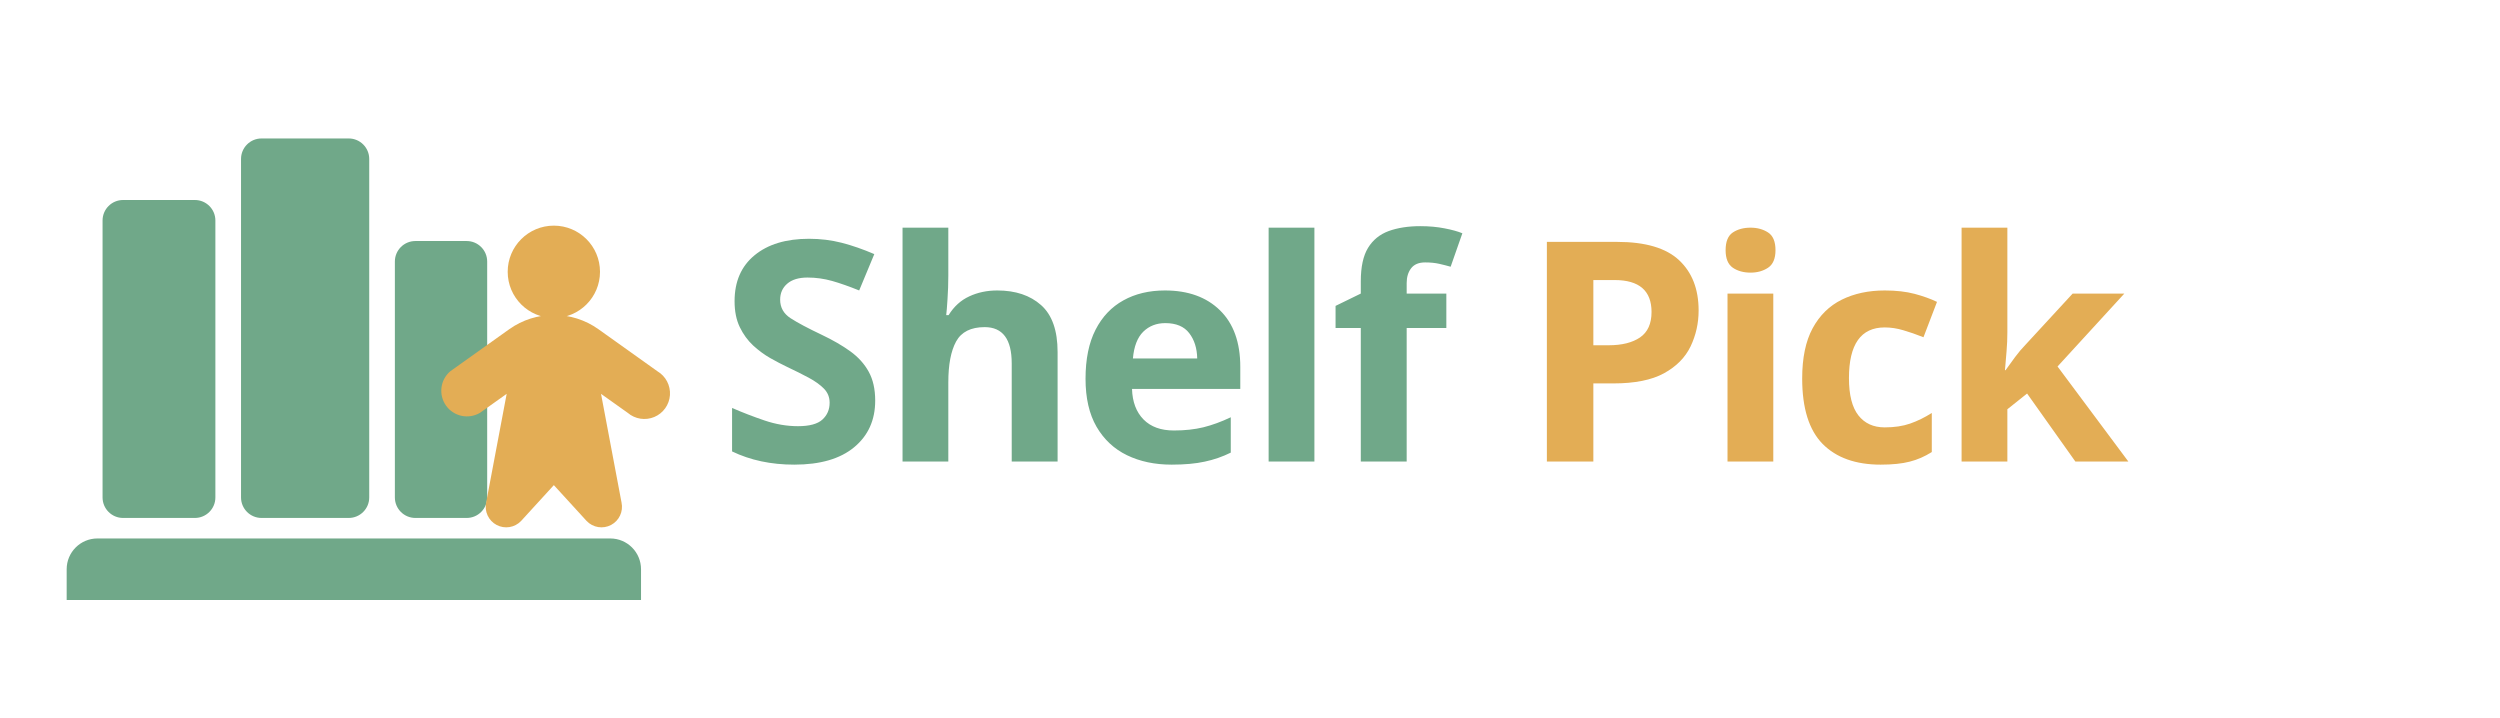
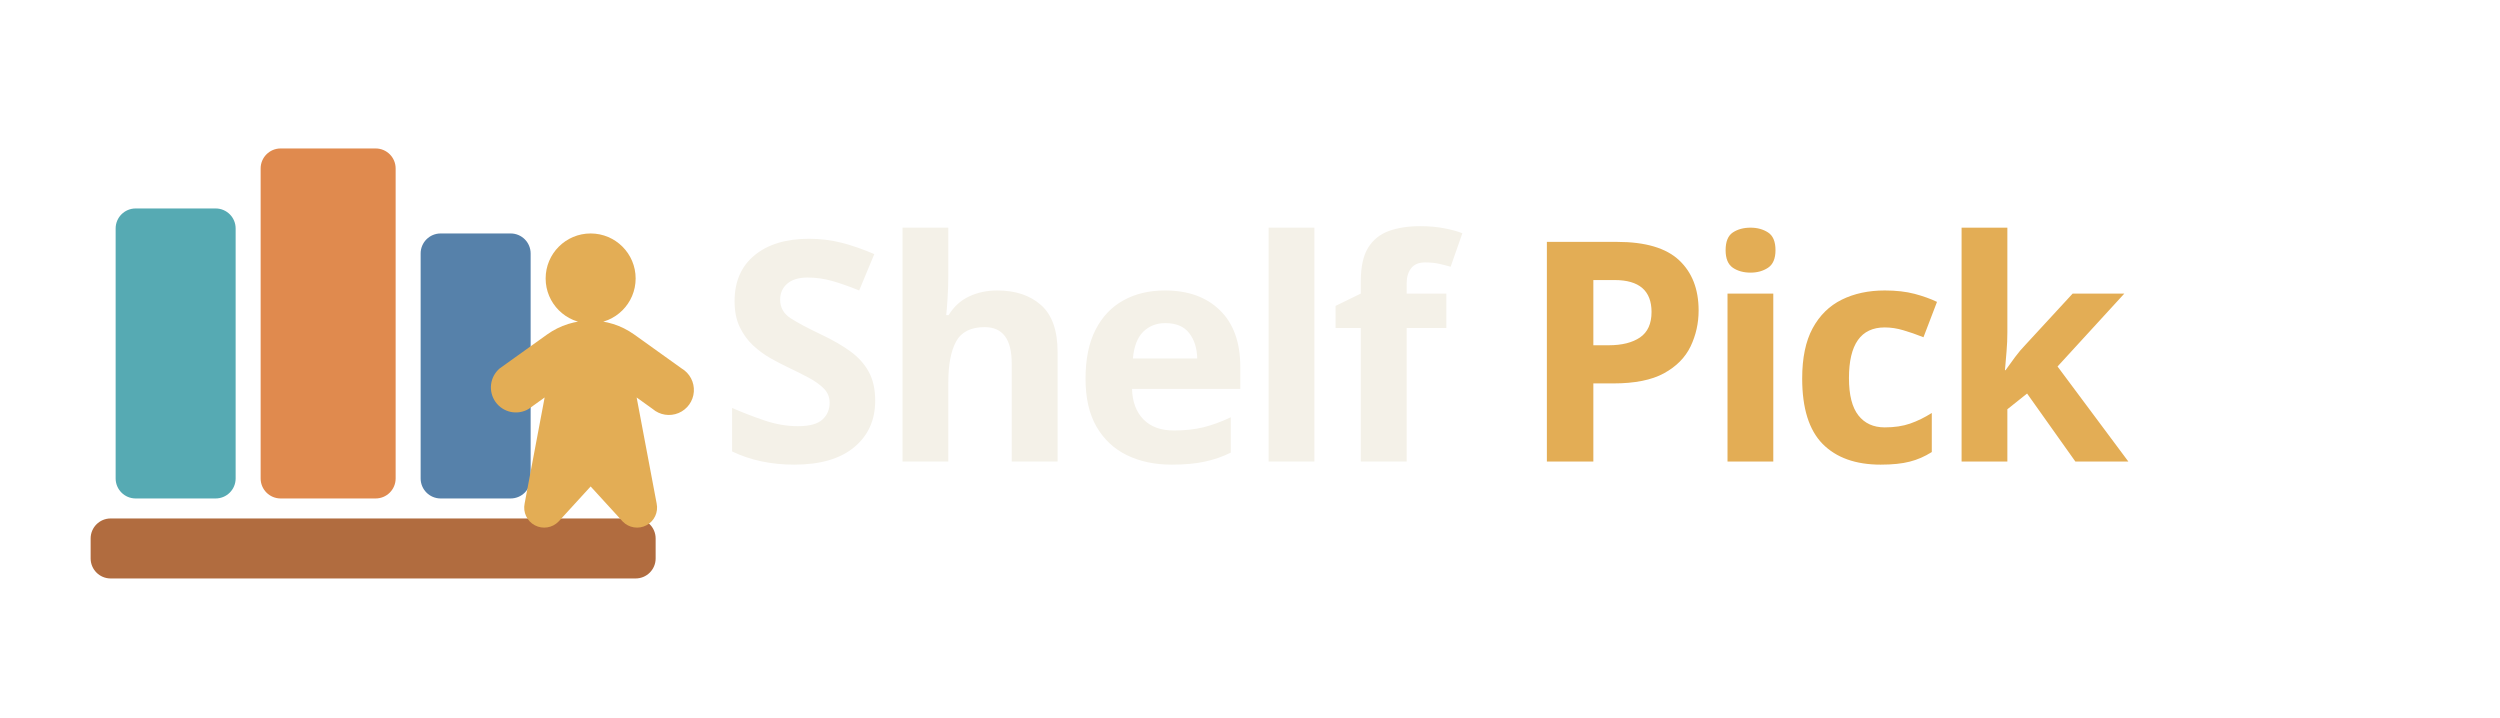
<svg xmlns="http://www.w3.org/2000/svg" viewBox="0 0 390 112" role="img" aria-labelledby="title description">
-   <g transform="translate(4 4) scale(.8)">
-     <path fill="#70A889" d="M14 100h100a6 6 0 0 1 6 6v6H8v-6a6 6 0 0 1 6-6Z" />
-     <rect fill="#70A889" x="15" y="34" width="22" height="62" rx="4" />
-     <rect fill="#70A889" x="42" y="22" width="25" height="74" rx="4" />
-     <rect fill="#70A889" x="72" y="42" width="18" height="54" rx="4" />
-     <path fill="#E3AD55" d="M103 39a9 9 0 1 0 0 18 9 9 0 0 0 0-18Zm-8.7 20.2-11.5 8.2a5 5 0 0 0 5.8 8.1l5.2-3.7-4 21.2a4 4 0 0 0 6.8 3.6l6.4-7 6.4 7a4 4 0 0 0 6.8-3.6l-4-21.2 5.2 3.7a5 5 0 1 0 5.8-8.1l-11.5-8.2a15 15 0 0 0-17.4 0Z" />
+   <g transform="translate(4 6) scale(.78)">
+     <rect x="13" y="96" width="113" height="12" rx="4" fill="#B16C3F" />
+     <rect x="18" y="34" width="24" height="58" rx="4" fill="#56AAB3" />
+     <rect x="47" y="22" width="27" height="70" rx="4" fill="#E08A4E" />
+     <rect x="79" y="39" width="22" height="53" rx="4" fill="#5681AA" />
+     <path fill="#E3AD55" d="M113 39a9 9 0 1 0 0 18 9 9 0 0 0 0-18Zm-8.7 20.2-9.5 6.8a5 5 0 0 0 5.8 8.1l3.2-2.3-4 21.2a4 4 0 0 0 6.8 3.6l6.4-7 6.4 7a4 4 0 0 0 6.8-3.6l-4-21.2 3.2 2.3a5 5 0 1 0 5.8-8.1l-9.5-6.8a15 15 0 0 0-17.4 0Z" />
  </g>
-   <text x="112" y="72" fill="#70A889" font-family="Nunito Sans, ui-sans-serif, system-ui, sans-serif" font-size="48" font-weight="700" letter-spacing="-1.4">Shelf</text>
+   <text x="112" y="72" fill="#F4F1E8" font-family="Nunito Sans, ui-sans-serif, system-ui, sans-serif" font-size="48" font-weight="700" letter-spacing="-1.4">Shelf</text>
  <text x="237" y="72" fill="#E3AD55" font-family="Nunito Sans, ui-sans-serif, system-ui, sans-serif" font-size="48" font-weight="700" letter-spacing="-1.4">Pick</text>
</svg>
